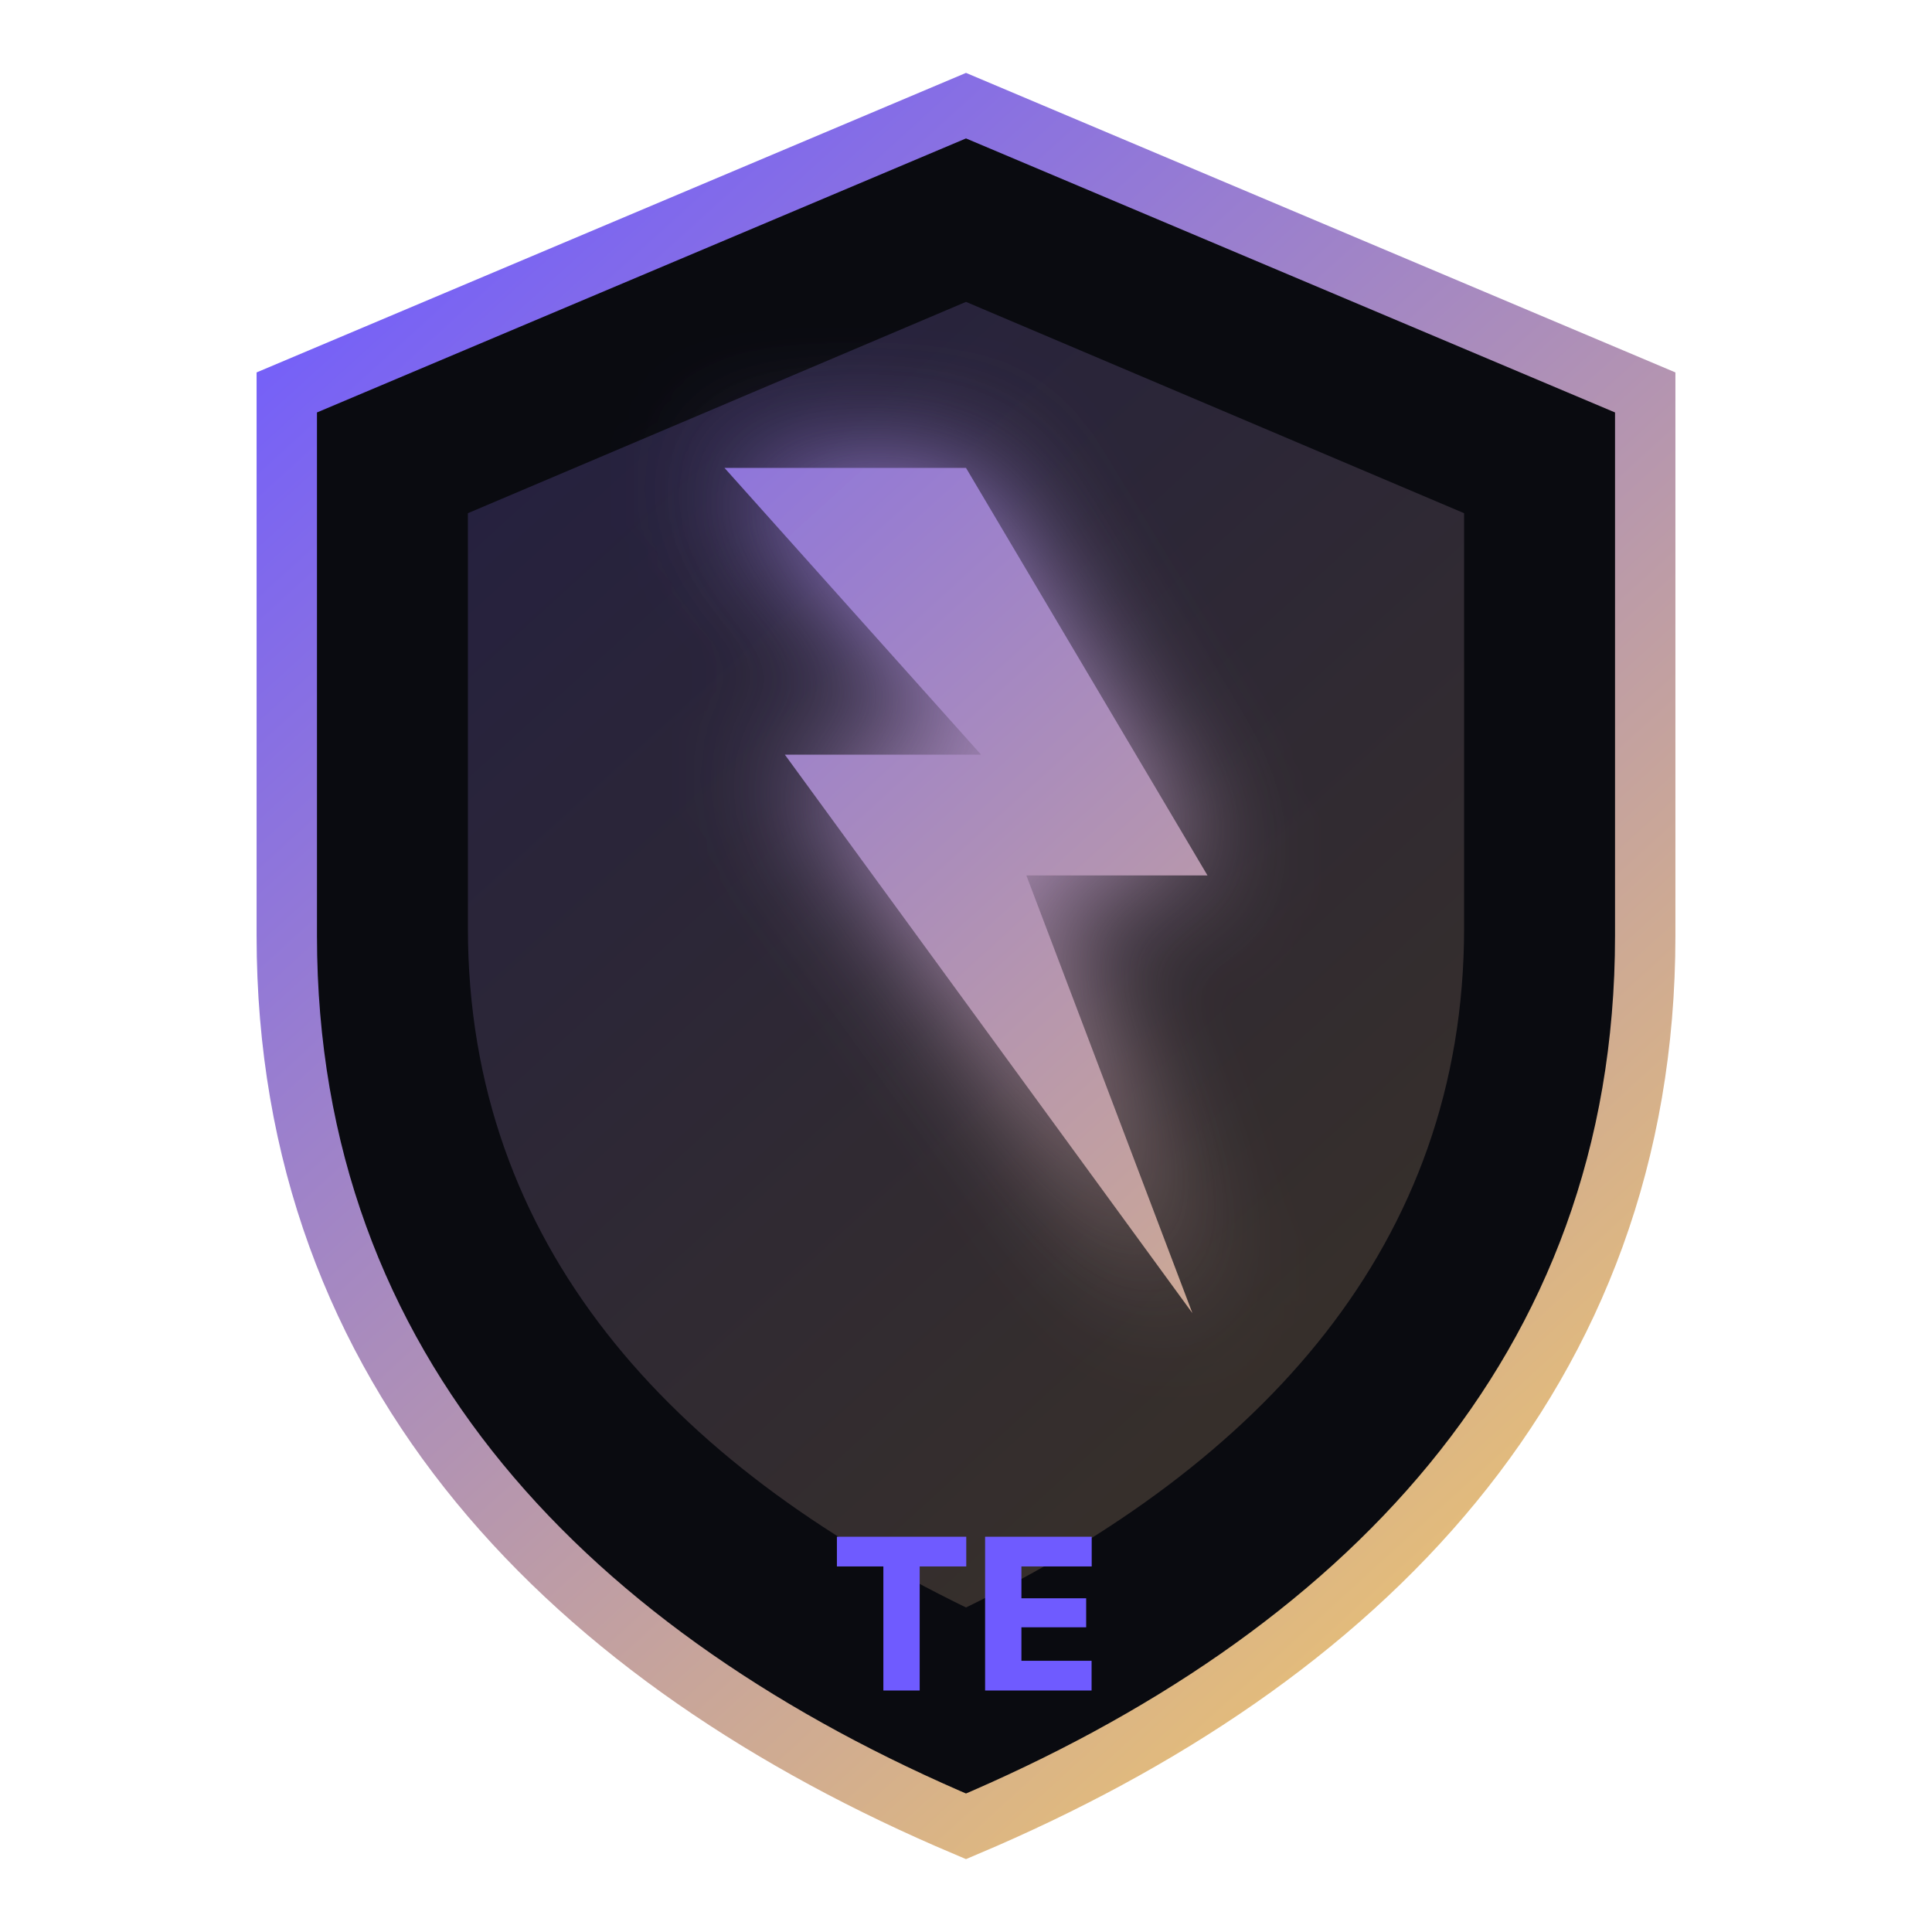
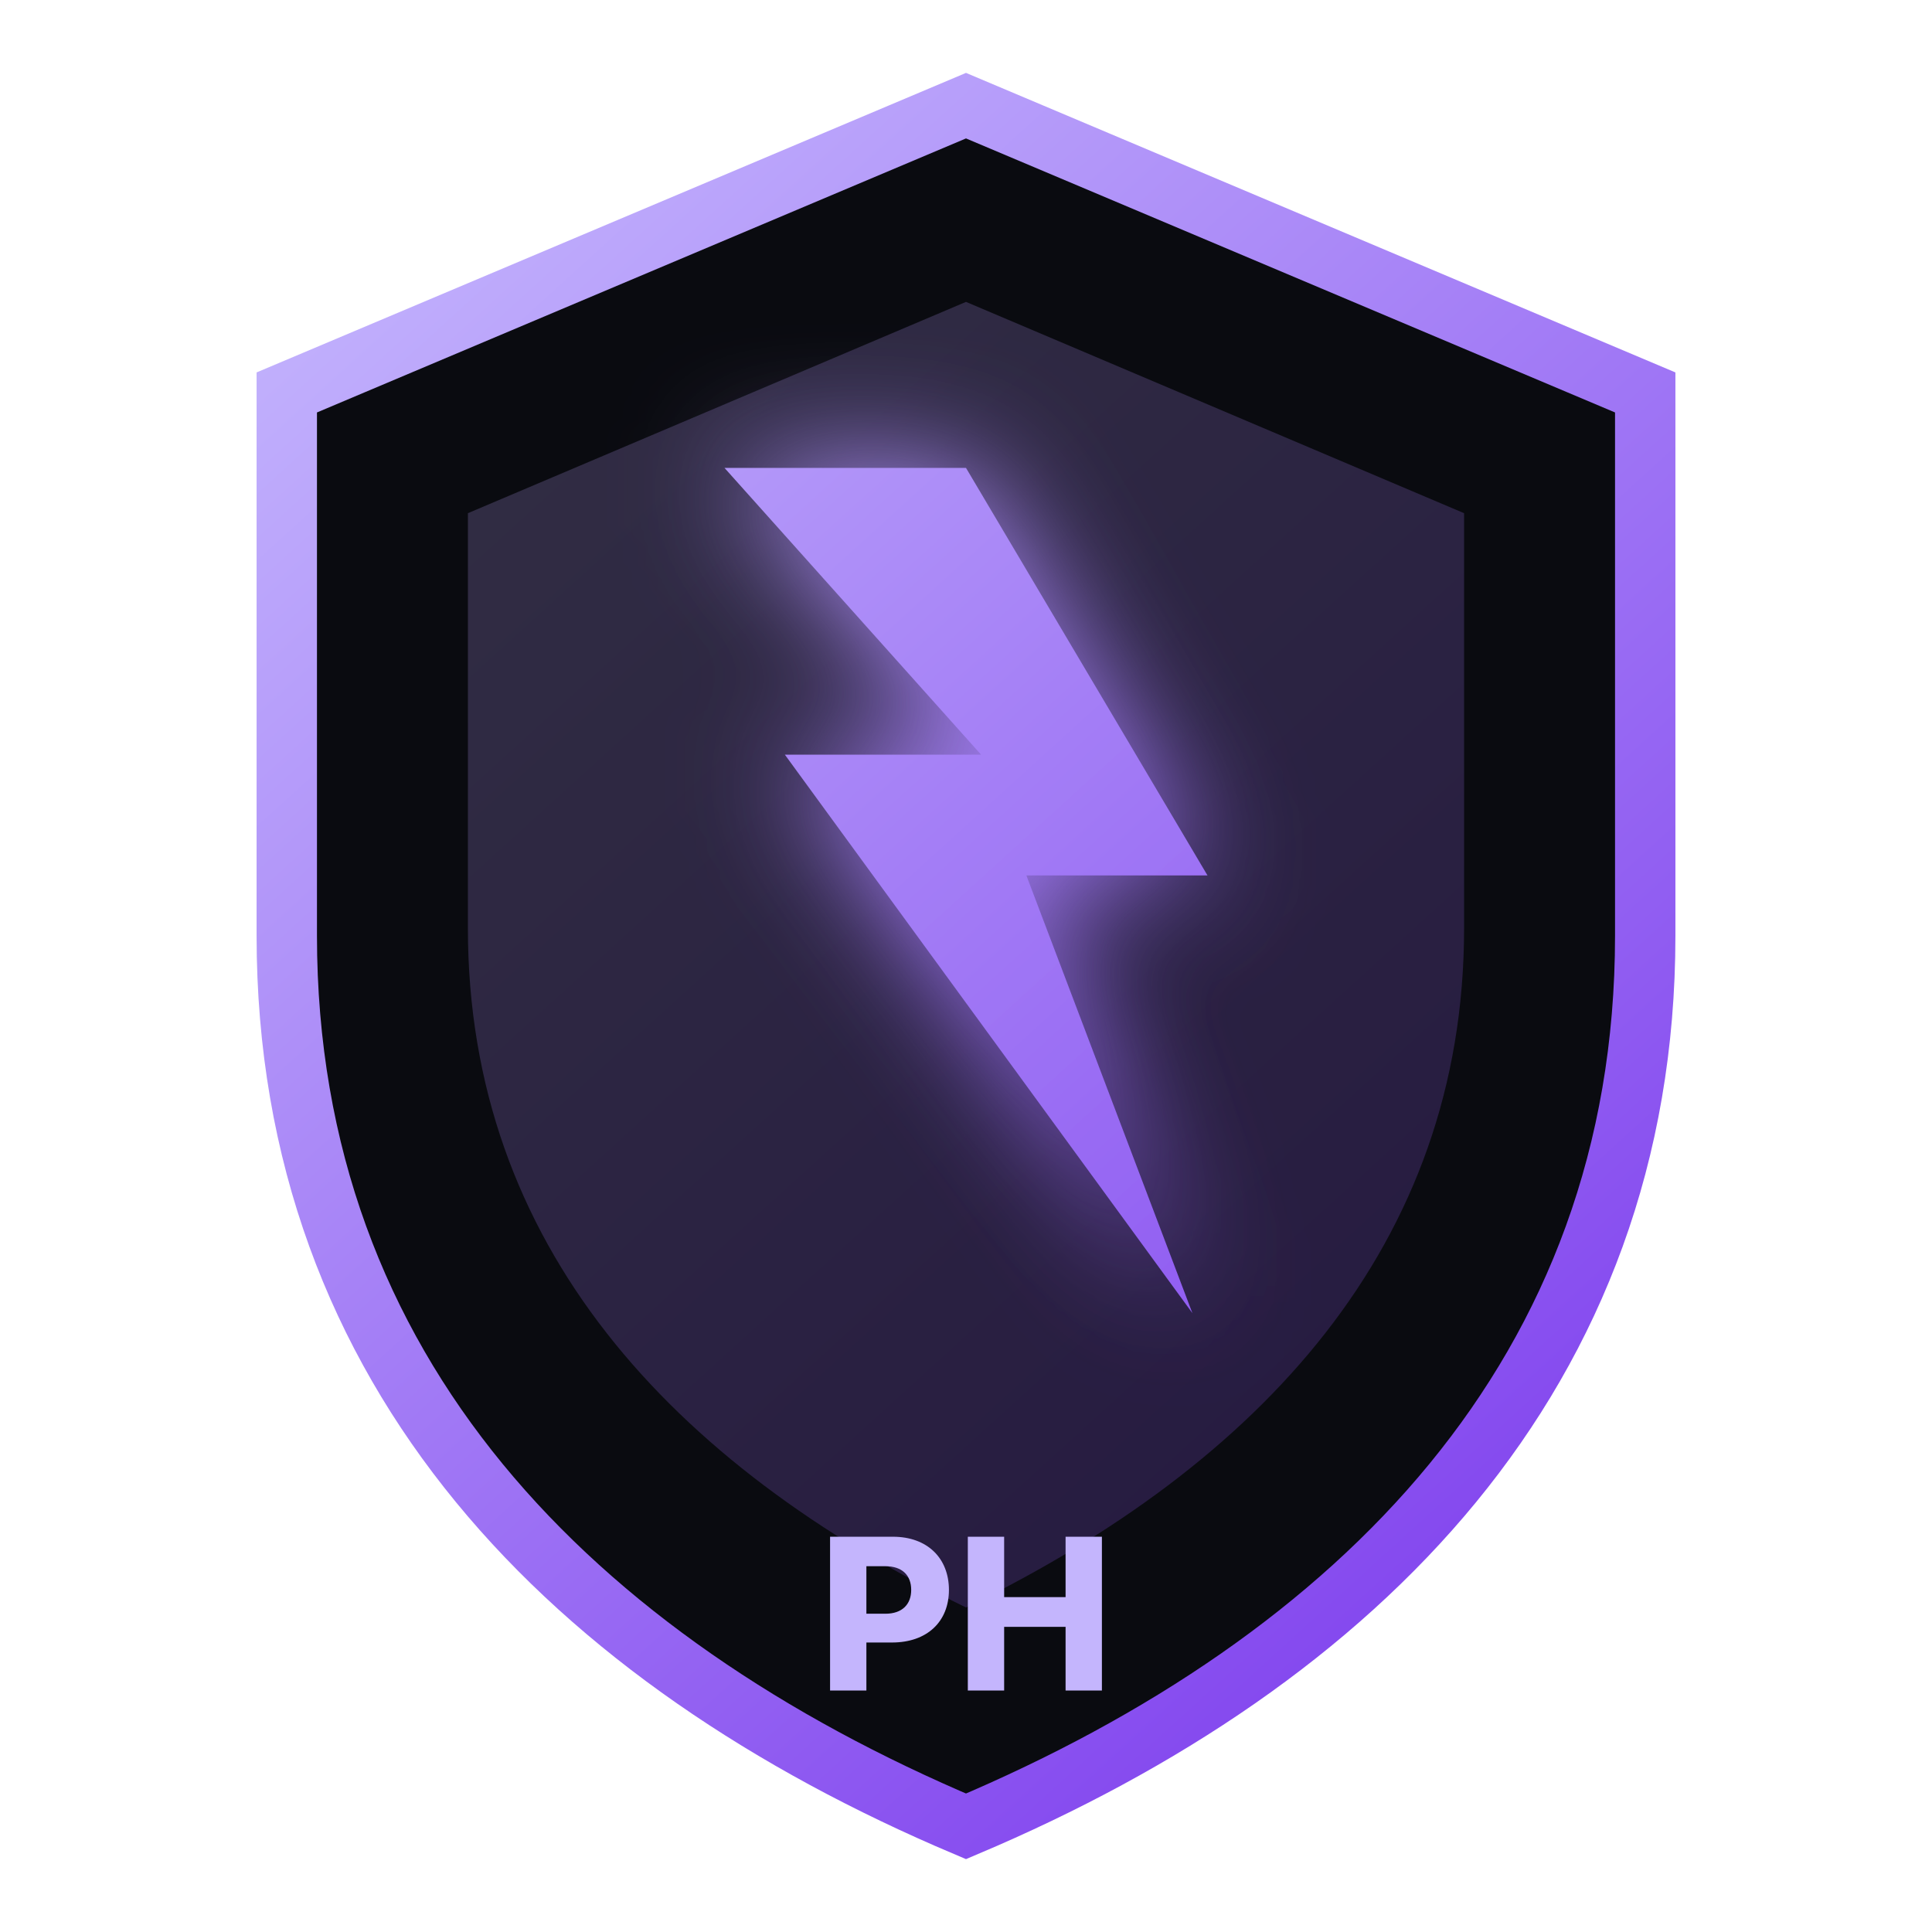
- <svg xmlns="http://www.w3.org/2000/svg" viewBox="0 0 256 256" role="img" aria-label="trust_elite rank emblem">
+ <svg xmlns="http://www.w3.org/2000/svg" viewBox="0 0 256 256" role="img" aria-label="phantom rank emblem">
  <defs>
    <linearGradient id="g" x1="38" x2="218" y1="28" y2="226" gradientUnits="userSpaceOnUse">
-       <stop stop-color="#6F5BFF" />
-       <stop offset="1" stop-color="#F3C969" />
+       <stop stop-color="#C4B5FD" />
+       <stop offset="1" stop-color="#7C3AED" />
    </linearGradient>
    <filter id="glow" x="-40%" y="-40%" width="180%" height="180%">
      <feGaussianBlur stdDeviation="8" result="b" />
      <feMerge>
        <feMergeNode in="b" />
        <feMergeNode in="SourceGraphic" />
      </feMerge>
    </filter>
  </defs>
  <path d="M128 14 218 52v72c0 58-38 96-90 118-52-22-90-60-90-118V52l90-38Z" fill="#0A0B10" stroke="url(#g)" stroke-width="8" />
  <path d="M128 40 194 68v55c0 42-27 71-66 90-39-19-66-48-66-90V68l66-28Z" fill="url(#g)" opacity=".22" />
  <path d="M128 62 160 116h-24l22 58-54-74h26L96 62h32Z" fill="url(#g)" filter="url(#glow)" />
-   <text x="128" y="224" text-anchor="middle" font-family="Inter, Arial, sans-serif" font-size="28" font-weight="800" fill="#6F5BFF">TE</text>
+   <text x="128" y="224" text-anchor="middle" font-family="Inter, Arial, sans-serif" font-size="28" font-weight="800" fill="#C4B5FD">PH</text>
</svg>
